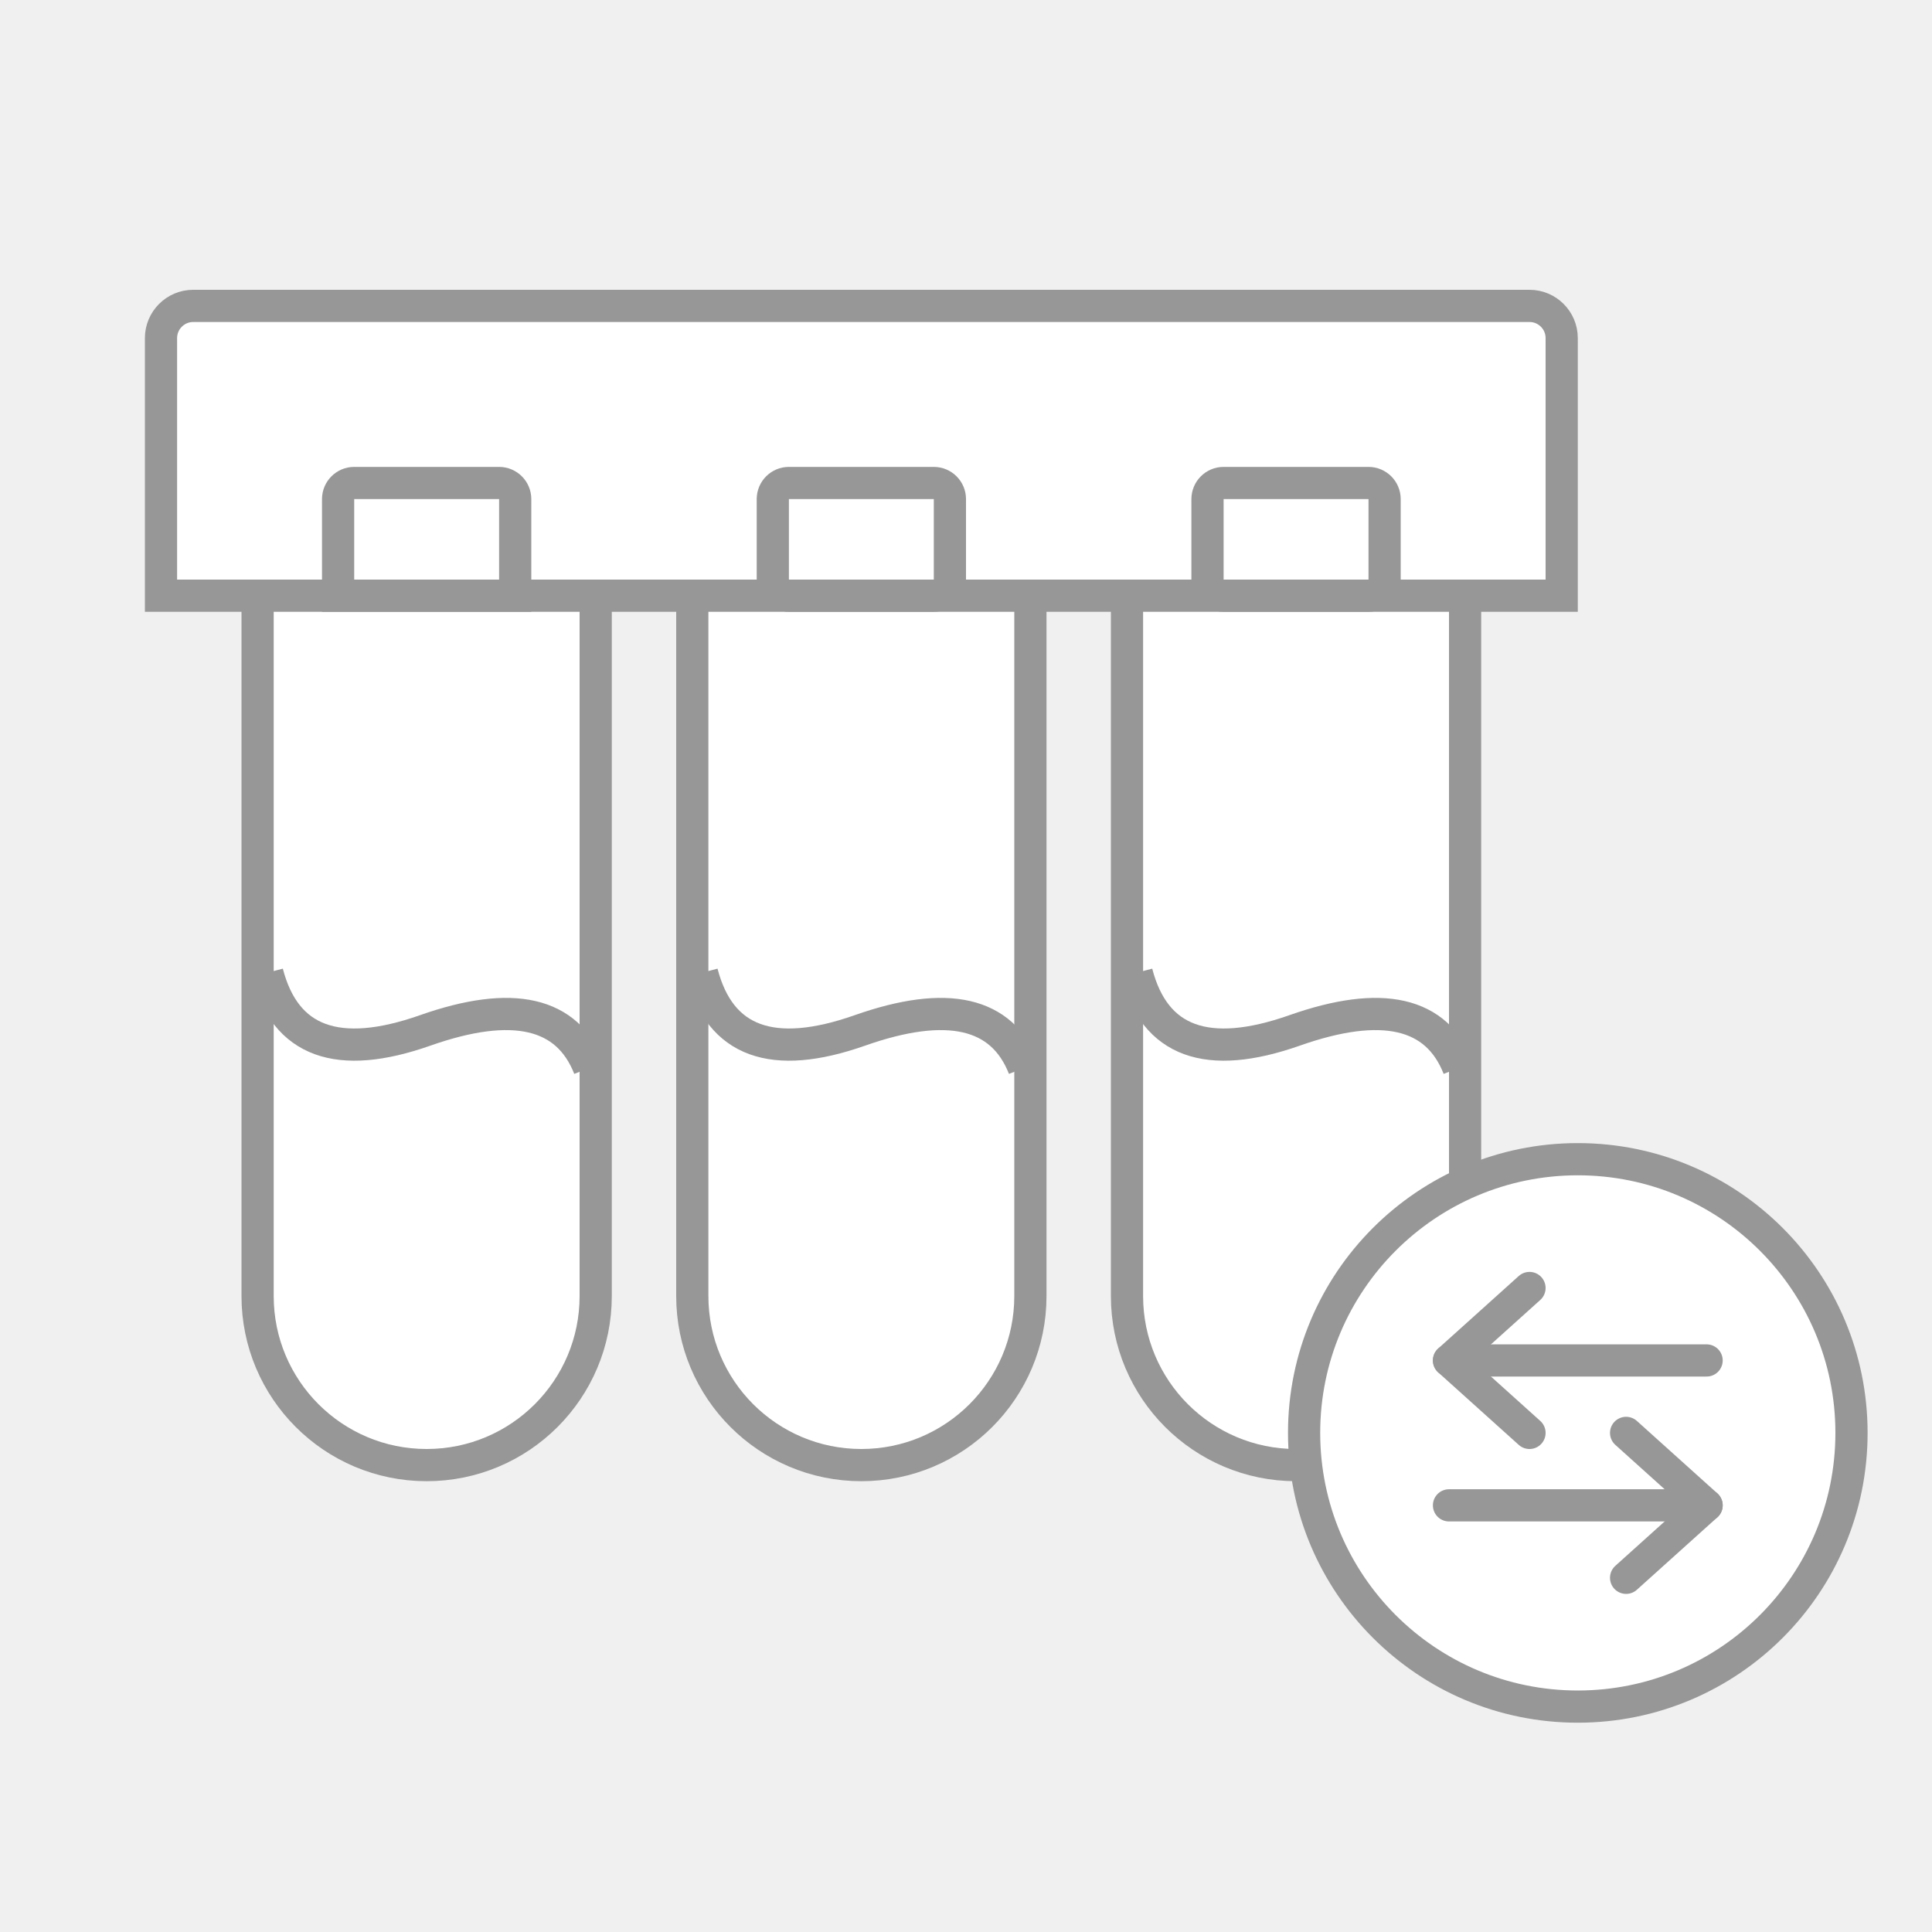
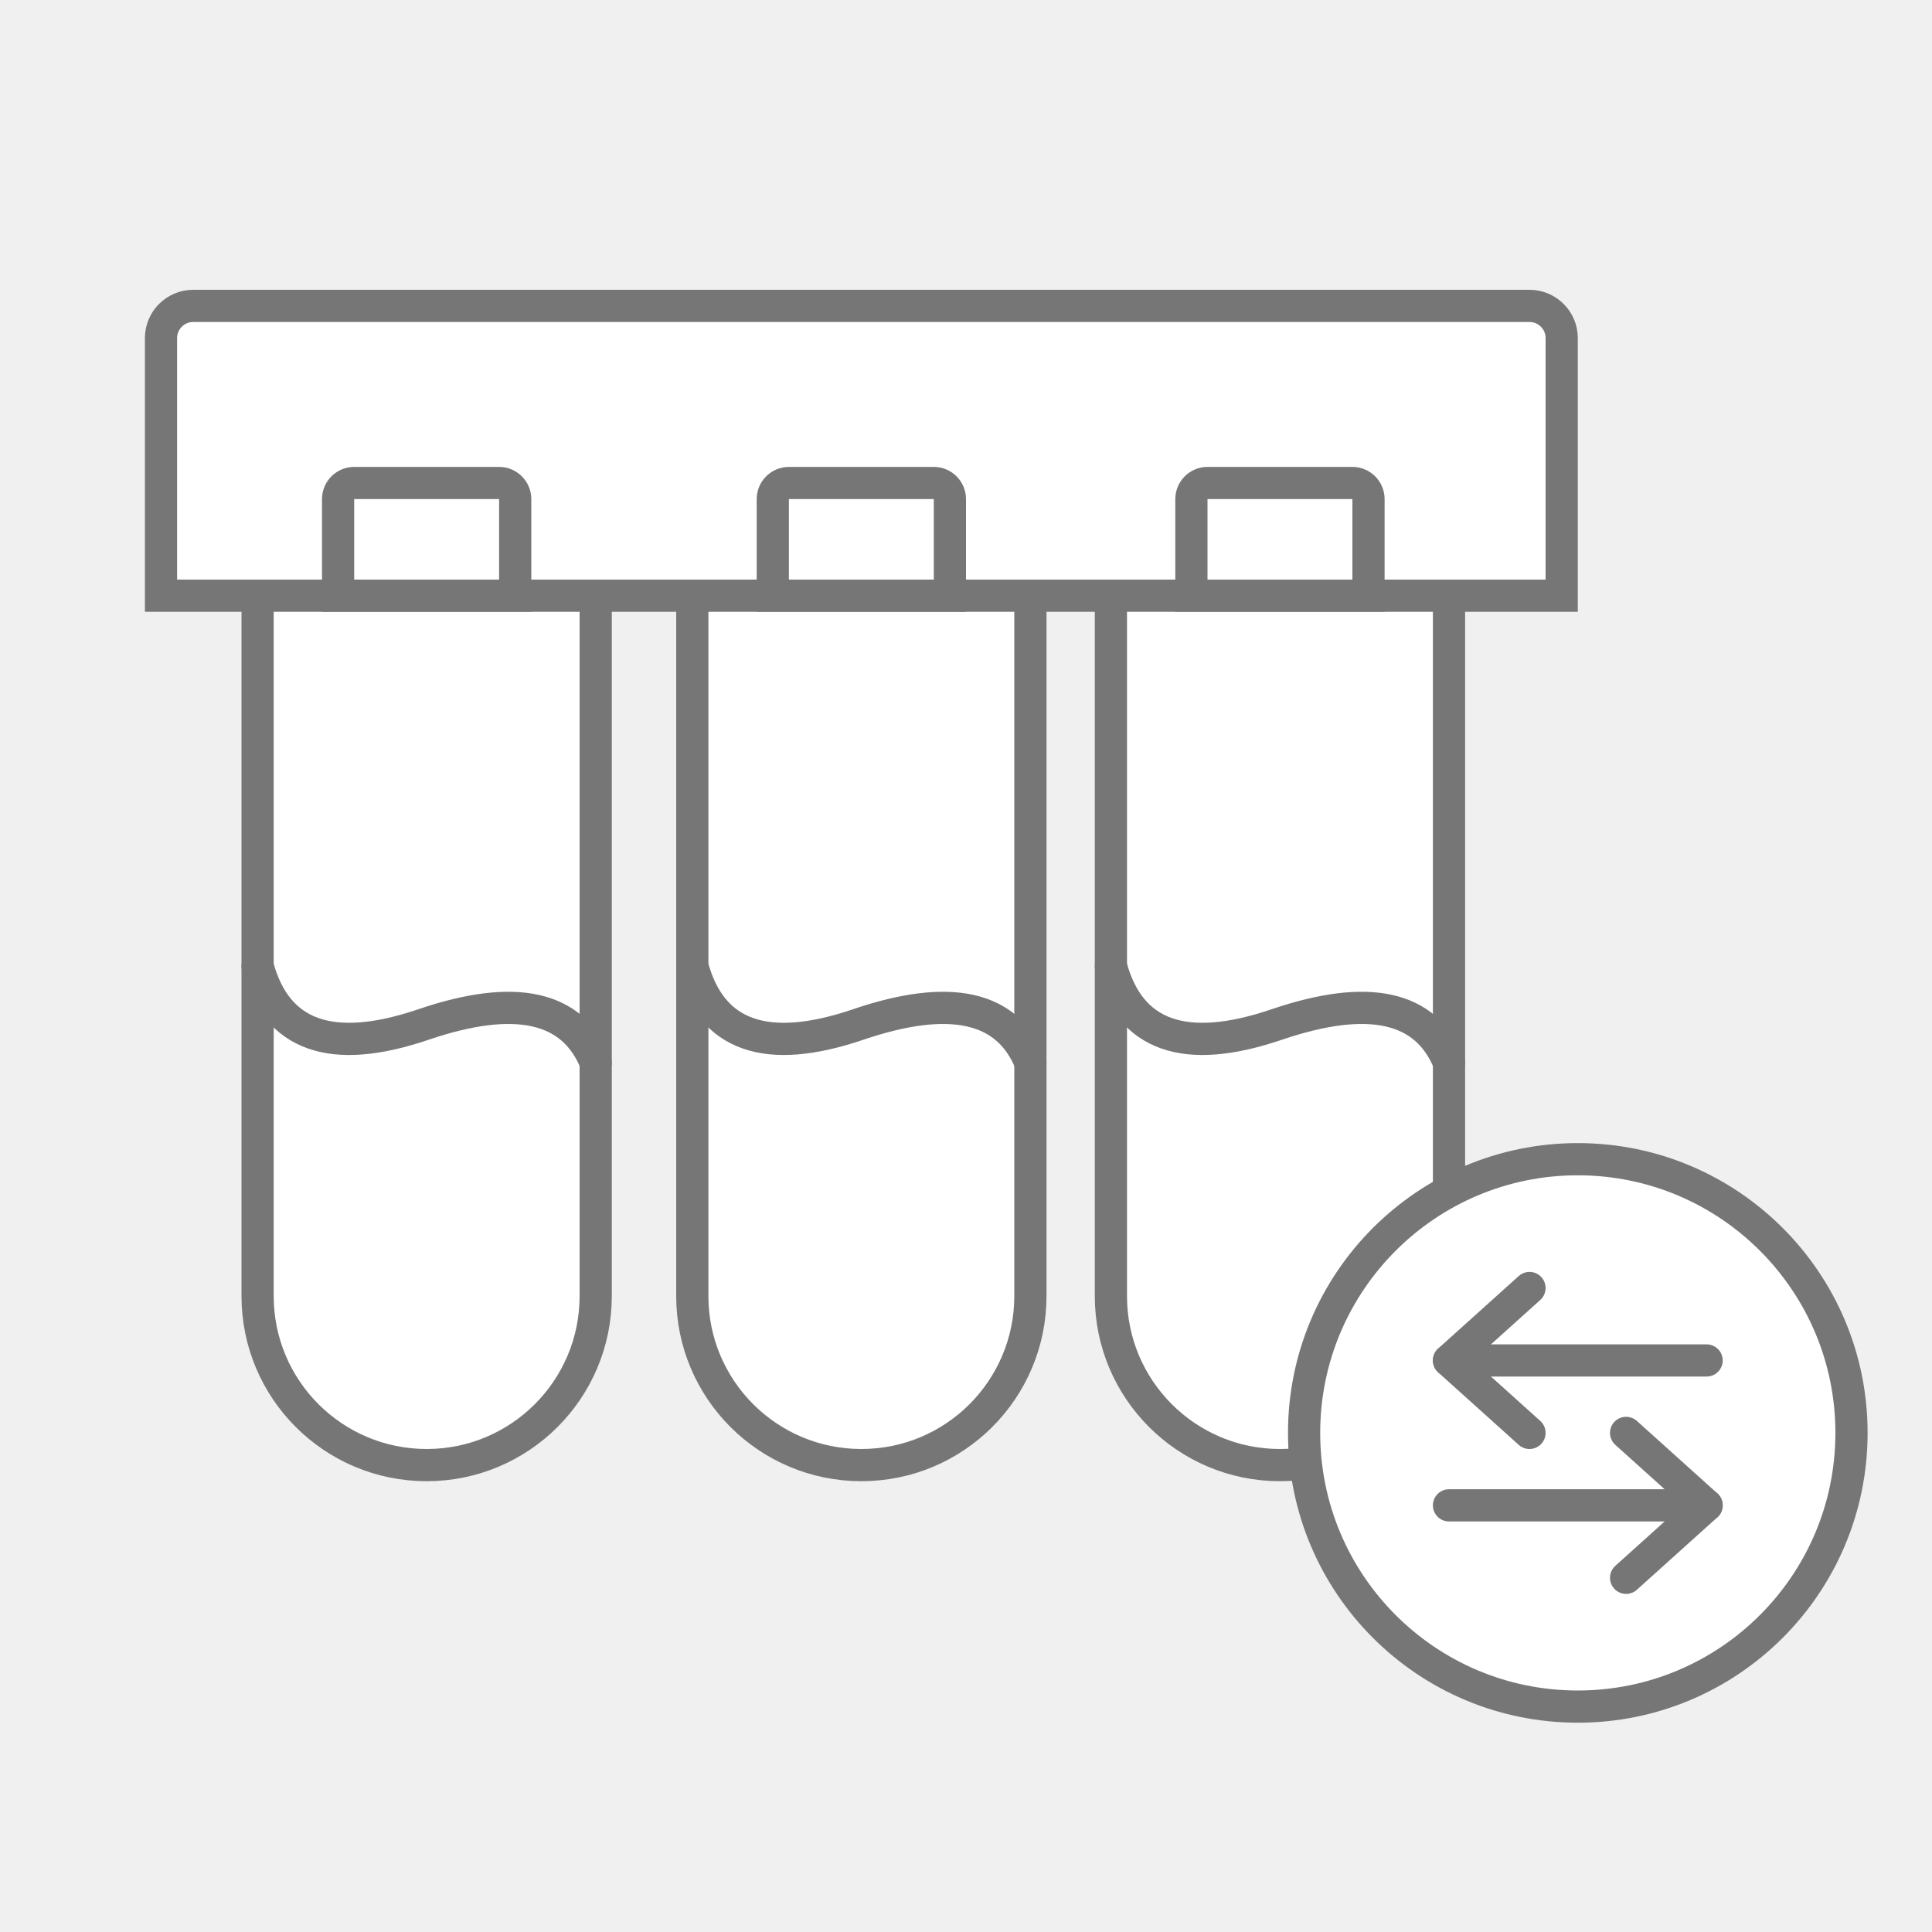
<svg xmlns="http://www.w3.org/2000/svg" width="120px" height="120px" viewBox="0 0 120 120" version="1.1">
  <g id="Page-1" stroke="none" stroke-width="1" fill="none" fill-rule="evenodd">
-     <g id="Group-84">
+     <g id="ic_care_filter_120">
      <rect id="Rectangle" x="0" y="0" width="120" height="120" />
-       <g id="Group-83" transform="translate(9, 18)" stroke="#979797" stroke-width="2">
+       <g id="Group-83" transform="translate(9, 18)" stroke="#767676" stroke-width="2">
        <g id="Group-80">
          <path d="M86,1 L3,1 C2.448,1 1.948,1.224 1.586,1.586 C1.224,1.948 1,2.448 1,3 L1,19 L88,19 L88,3 C88,2.448 87.776,1.948 87.414,1.586 C87.052,1.224 86.552,1 86,1 Z" id="Rectangle" fill="#FFFFFF" />
          <path d="M28,19 L7,19 L7,62.5 C7,65.399 8.175,68.024 10.075,69.925 C11.976,71.825 14.601,73 17.5,73 C20.399,73 23.024,71.825 24.925,69.925 C26.825,68.024 28,65.399 28,62.5 L28,19 Z" id="Rectangle" fill="#FFFFFF" />
          <path d="M55,19 L34,19 L34,62.5 C34,65.399 35.175,68.024 37.075,69.925 C38.976,71.825 41.601,73 44.5,73 C47.399,73 50.024,71.825 51.925,69.925 C53.825,68.024 55,65.399 55,62.5 L55,19 Z" id="Rectangle" fill="#FFFFFF" />
+           <path d="M81,19 L60,19 L60,62.5 C60,65.399 61.175,68.024 63.075,69.925 C64.976,71.825 67.601,73 70.5,73 C73.399,73 76.024,71.825 77.925,69.925 C79.825,68.024 81,65.399 81,62.5 L81,19 Z" id="Rectangle" fill="#FFFFFF" />
          <path d="M22,12 L13,12 C12.724,12 12.474,12.112 12.293,12.293 C12.112,12.474 12,12.724 12,13 L12,19 L23,19 L23,13 C23,12.724 22.888,12.474 22.707,12.293 C22.526,12.112 22.276,12 22,12 Z" id="Rectangle" fill="#FFFFFF" />
-           <path d="M49,12 L40,12 C39.724,12 39.474,12.112 39.293,12.293 C39.112,12.474 39,12.724 39,13 L39,18 C39,18.276 39.112,18.526 39.293,18.707 C39.474,18.888 39.724,19 40,19 L49,19 C49.276,19 49.526,18.888 49.707,18.707 C49.888,18.526 50,18.276 50,18 L50,13 C50,12.724 49.888,12.474 49.707,12.293 C49.526,12.112 49.276,12 49,12 Z" id="Rectangle" fill="#FFFFFF" />
-           <path d="M7.599,42.416 C8.714,46.717 11.985,47.911 17.412,46 C22.838,44.089 26.234,44.867 27.599,48.335" id="Path-28" />
-           <path d="M34.599,42.416 C35.714,46.717 38.985,47.911 44.412,46 C49.838,44.089 53.234,44.867 54.599,48.335" id="Path-28" />
-           <path d="M82,19 L61,19 L61,62.5 C61,65.399 62.175,68.024 64.075,69.925 C65.976,71.825 68.601,73 71.5,73 C74.399,73 77.024,71.825 78.925,69.925 C80.825,68.024 82,65.399 82,62.5 L82,19 Z" id="Rectangle" fill="#FFFFFF" />
-           <path d="M76,12 L67,12 C66.724,12 66.474,12.112 66.293,12.293 C66.112,12.474 66,12.724 66,13 L66,18 C66,18.276 66.112,18.526 66.293,18.707 C66.474,18.888 66.724,19 67,19 L76,19 C76.276,19 76.526,18.888 76.707,18.707 C76.888,18.526 77,18.276 77,18 L77,13 C77,12.724 76.888,12.474 76.707,12.293 C76.526,12.112 76.276,12 76,12 Z" id="Rectangle" fill="#FFFFFF" />
-           <path d="M61.599,42.416 C62.714,46.717 65.985,47.911 71.412,46 C76.838,44.089 80.234,44.867 81.599,48.335" id="Path-28" />
+           <path d="M49,12 L40,12 C39.724,12 39.474,12.112 39.293,12.293 C39.112,12.474 39,12.724 39,13 L39,19 L50,19 L50,13 C50,12.724 49.888,12.474 49.707,12.293 C49.526,12.112 49.276,12 49,12 Z" id="Rectangle" fill="#FFFFFF" />
+           <path d="M75,12 L66,12 C65.724,12 65.474,12.112 65.293,12.293 C65.112,12.474 65,12.724 65,13 L65,19 L76,19 L76,13 C76,12.724 75.888,12.474 75.707,12.293 C75.526,12.112 75.276,12 75,12 Z" id="Rectangle" fill="#FFFFFF" />
+           <path d="M7,42 C8.171,46.36 11.605,47.571 17.303,45.633 C23.001,43.696 26.567,44.485 28,48" id="Path-28" stroke-linecap="round" stroke-linejoin="round" />
+           <path d="M34,42 C35.171,46.36 38.605,47.571 44.303,45.633 C50.001,43.696 53.567,44.485 55,48" id="Path-28" stroke-linecap="round" stroke-linejoin="round" />
+           <path d="M60,42 C61.171,46.36 64.605,47.571 70.303,45.633 C76.001,43.696 79.567,44.485 81,48" id="Path-28" stroke-linecap="round" stroke-linejoin="round" />
        </g>
        <g id="Group-85" transform="translate(71, 53)">
          <rect id="Rectangle" fill="#FFFFFF" x="1" y="1" width="34" height="34" rx="17" />
          <g id="Group-82" transform="translate(10, 9)" stroke-linecap="round" stroke-linejoin="round">
            <polyline id="Path-29" points="5 0 0 4.5 5 9" />
            <g id="Group-81" transform="translate(8, 13.5) scale(-1, 1) translate(-8, -13.5) translate(0, 9)">
              <polyline id="Path-29" points="5 0 0 4.5 5 9" />
              <line x1="0" y1="4.5" x2="16" y2="4.5" id="Path-30" />
            </g>
            <line x1="0" y1="4.5" x2="16" y2="4.5" id="Path-30" />
          </g>
        </g>
      </g>
    </g>
  </g>
</svg>
